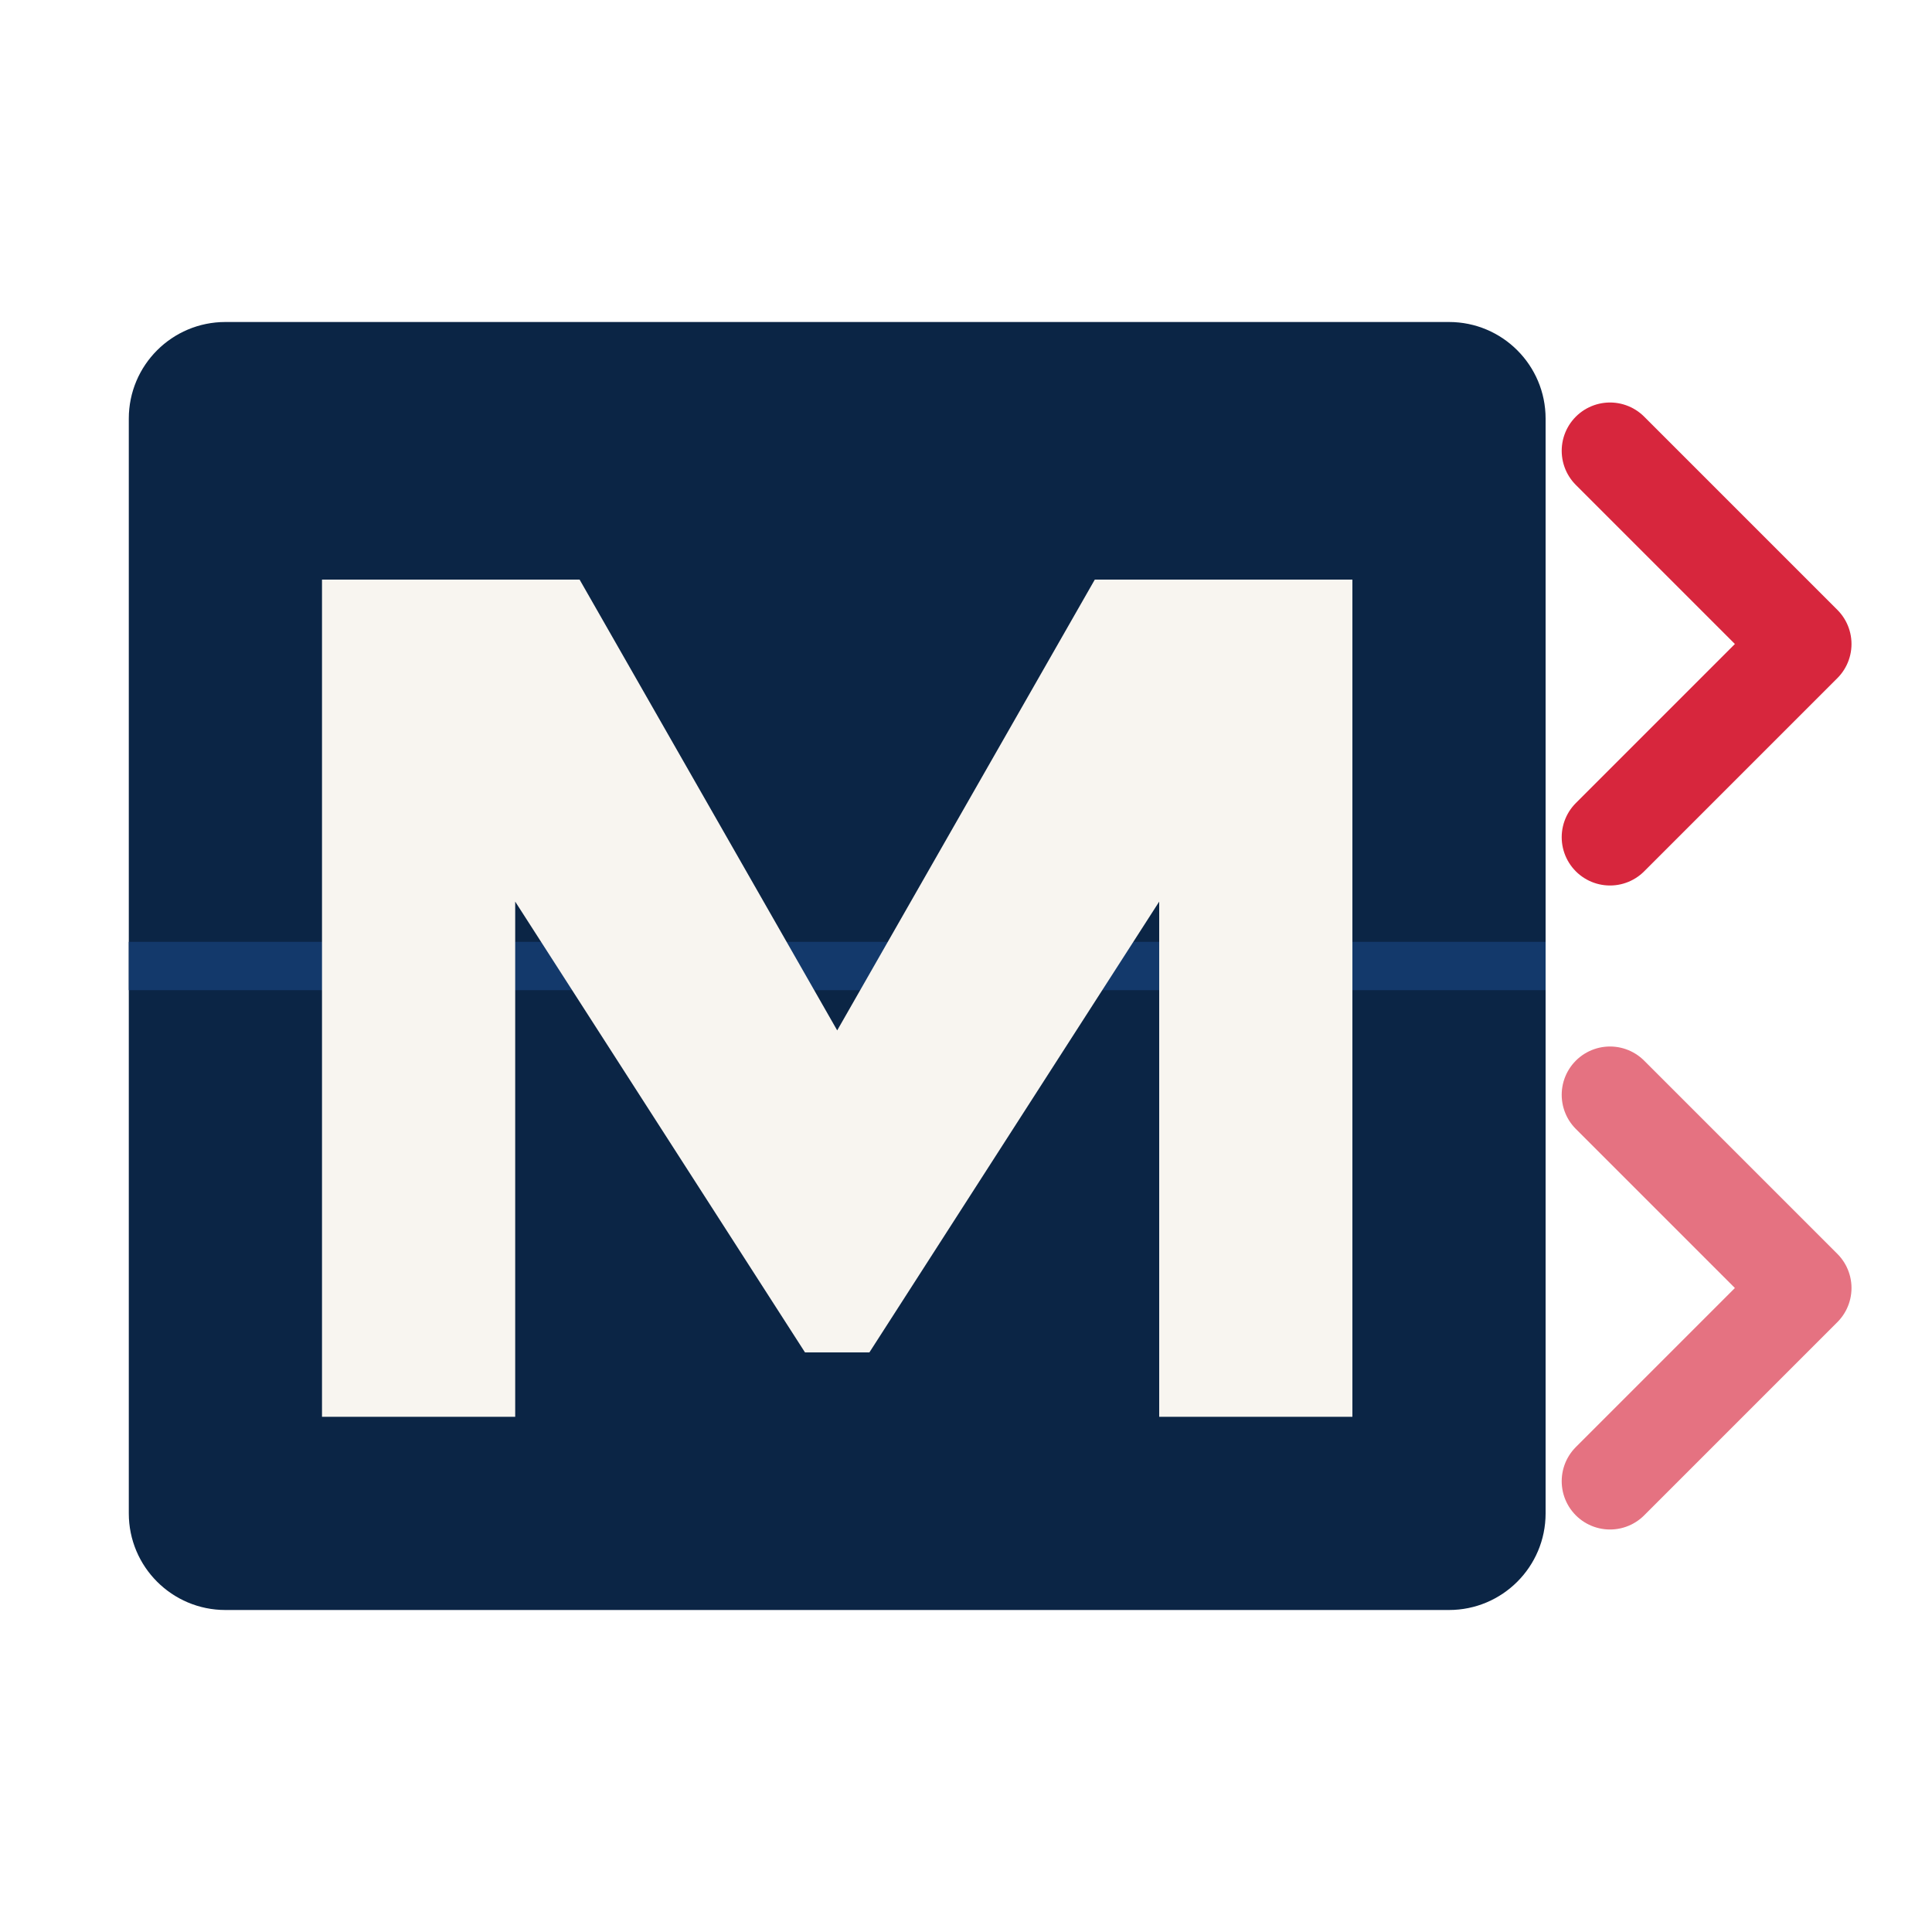
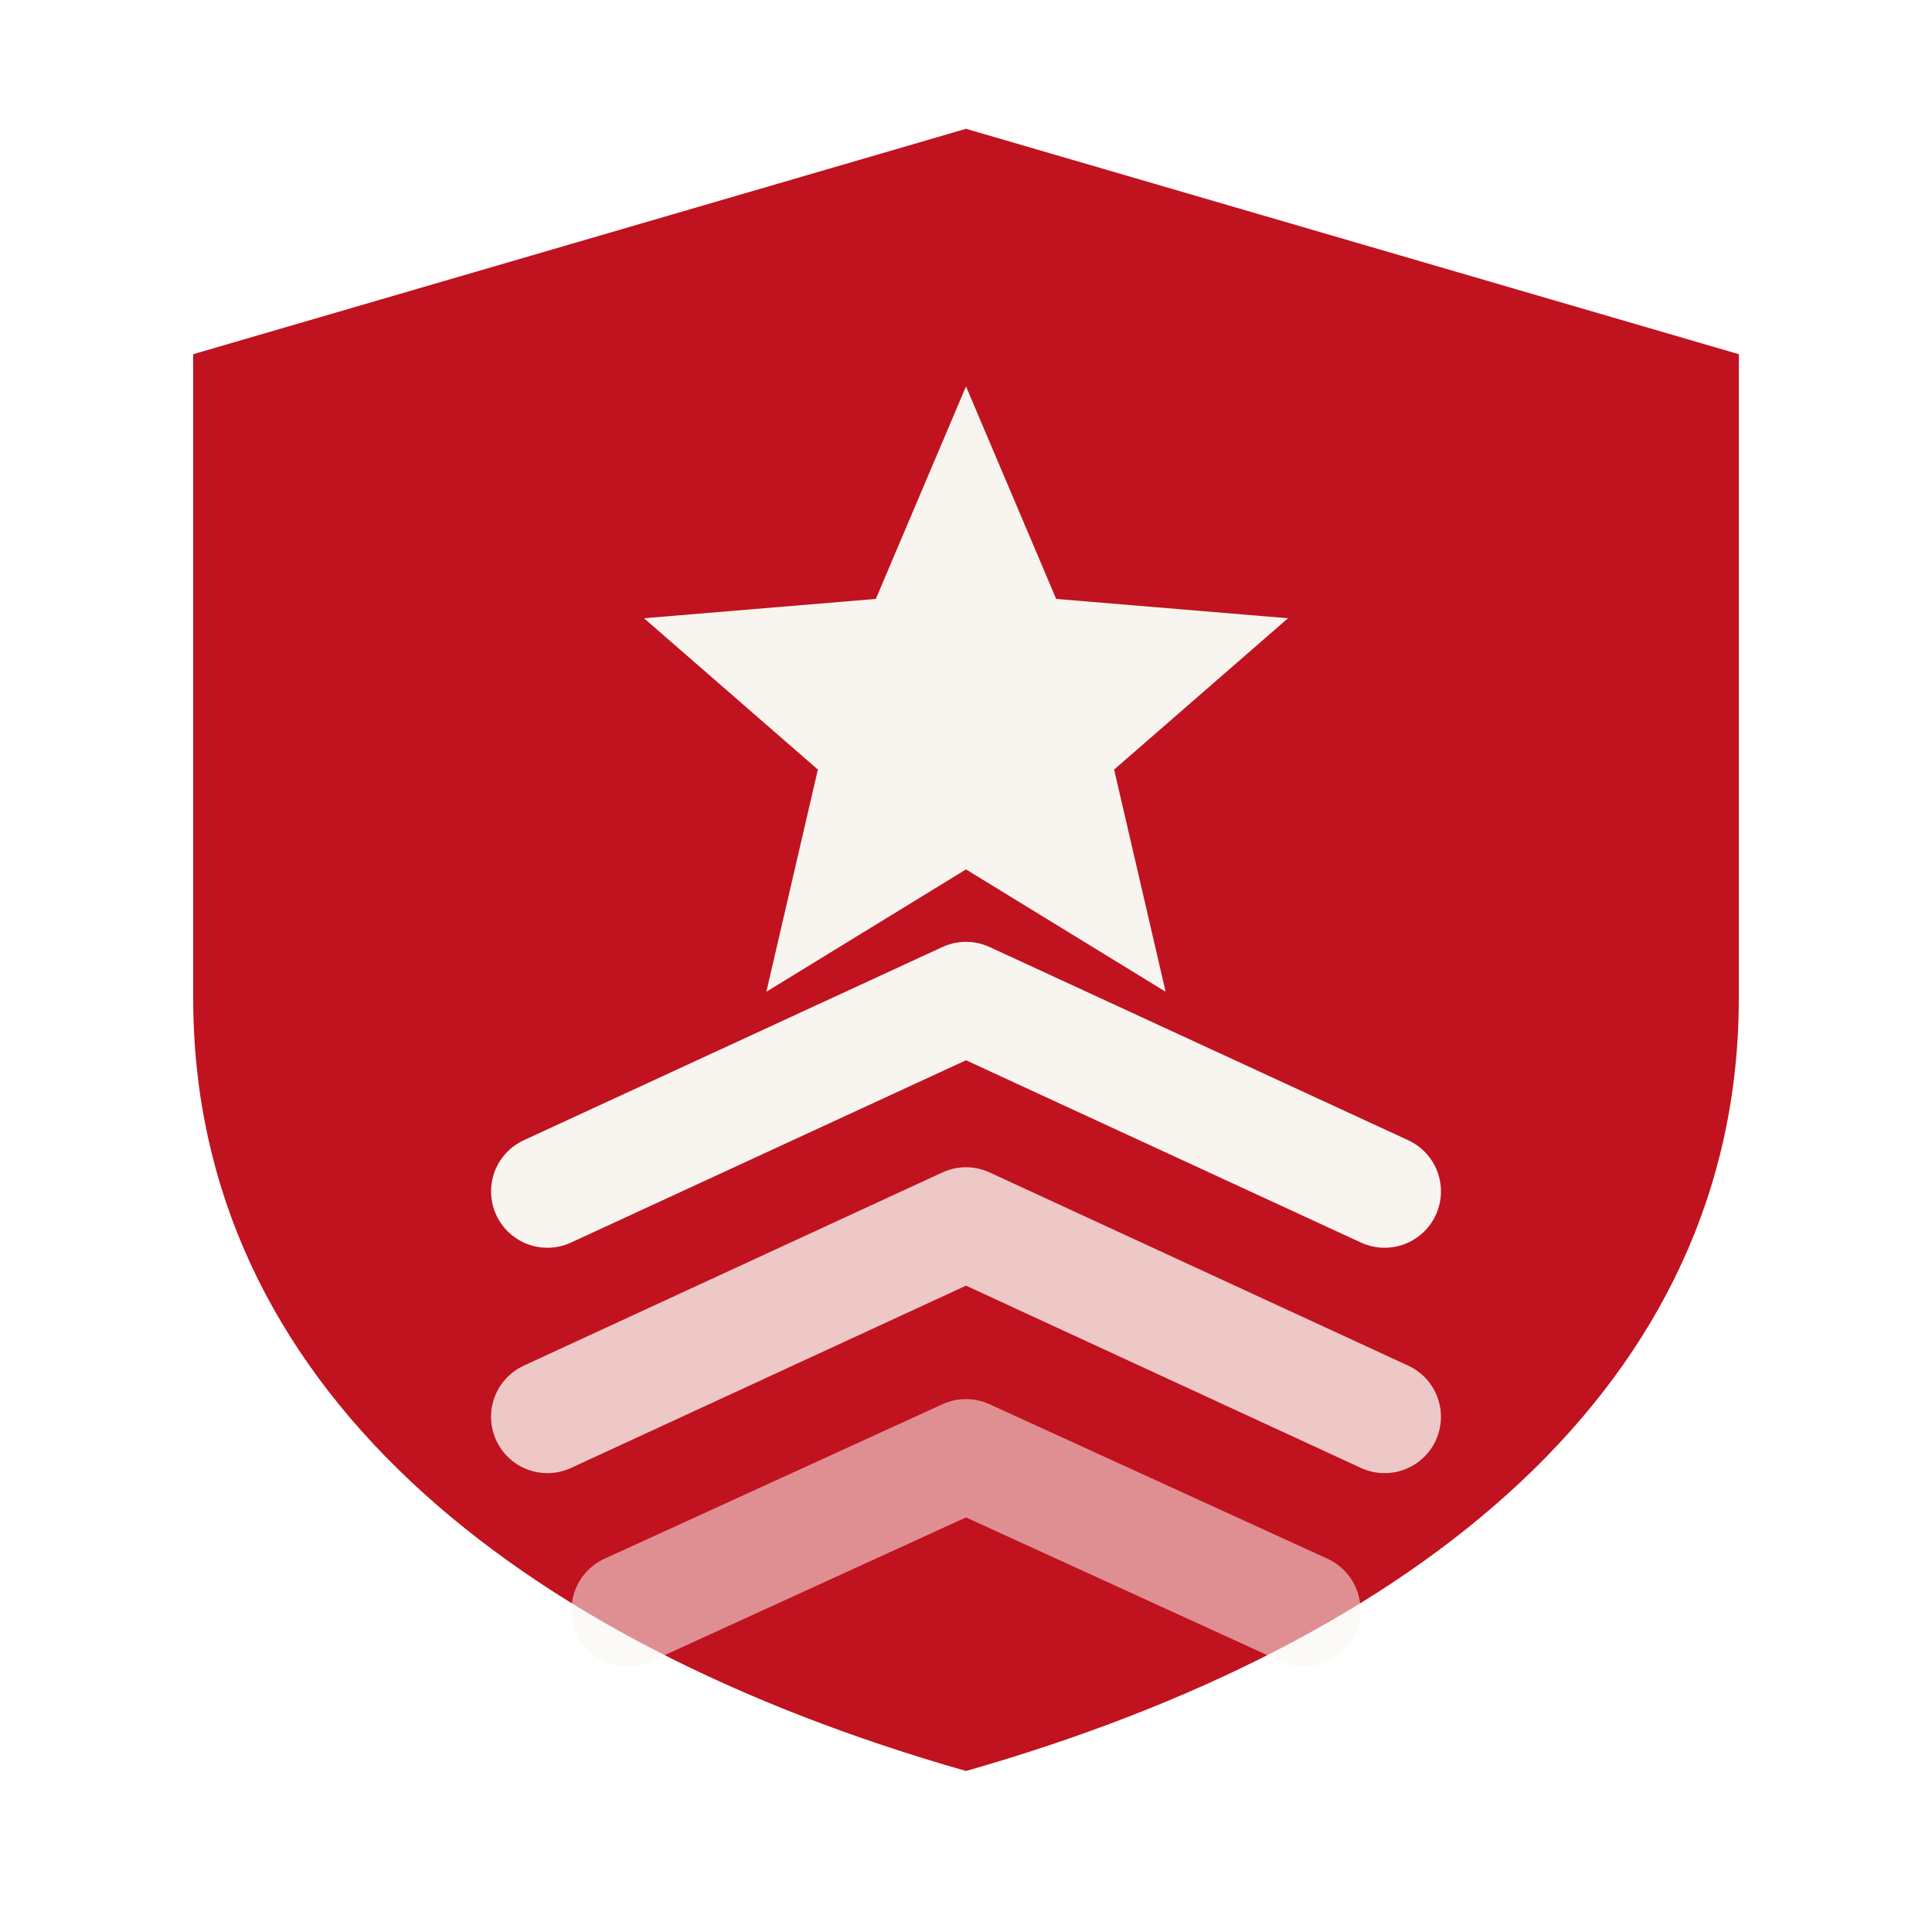
<svg xmlns="http://www.w3.org/2000/svg" viewBox="0 0 60 60" fill="none">
-   <rect x="4" y="10" width="44" height="40" rx="3" fill="#0B2545" />
-   <path d="M4 30 L48 30" stroke="#13396B" stroke-width="1.5" />
-   <path d="M10 44 L10 18 L18 18 L26 32 L34 18 L42 18 L42 44 L36 44 L36 28 L27 42 L25 42 L16 28 L16 44 Z" fill="#F8F5F0" />
-   <path d="M50 14 L56 20 L50 26" stroke="#D7263D" stroke-width="3" stroke-linecap="round" stroke-linejoin="round" />
-   <path d="M50 34 L56 40 L50 46" stroke="#D7263D" stroke-width="3" stroke-linecap="round" stroke-linejoin="round" opacity="0.65" />
+   <path d="M30 4 L54 11 L54 31 C54 43 44 51 30 55 C16 51 6 43 6 31 L6 11 Z" fill="#c1121f" />
+   <path d="M30 12 L32.8 18.6 L40 19.2 L34.6 23.9 L36.2 30.8 L30 27 L23.8 30.8 L25.4 23.9 L20 19.2 L27.2 18.6 Z" fill="#F8F5F0" />
+   <path d="M17 37 L30 31 L43 37" stroke="#F8F5F0" stroke-width="3.5" stroke-linecap="round" stroke-linejoin="round" />
+   <path d="M17 44 L30 38 L43 44" stroke="#F8F5F0" stroke-width="3.5" stroke-linecap="round" stroke-linejoin="round" opacity="0.8" />
+   <path d="M19.5 50 L30 45.2 L40.5 50" stroke="#F8F5F0" stroke-width="3.5" stroke-linecap="round" stroke-linejoin="round" opacity="0.55" />
</svg>
